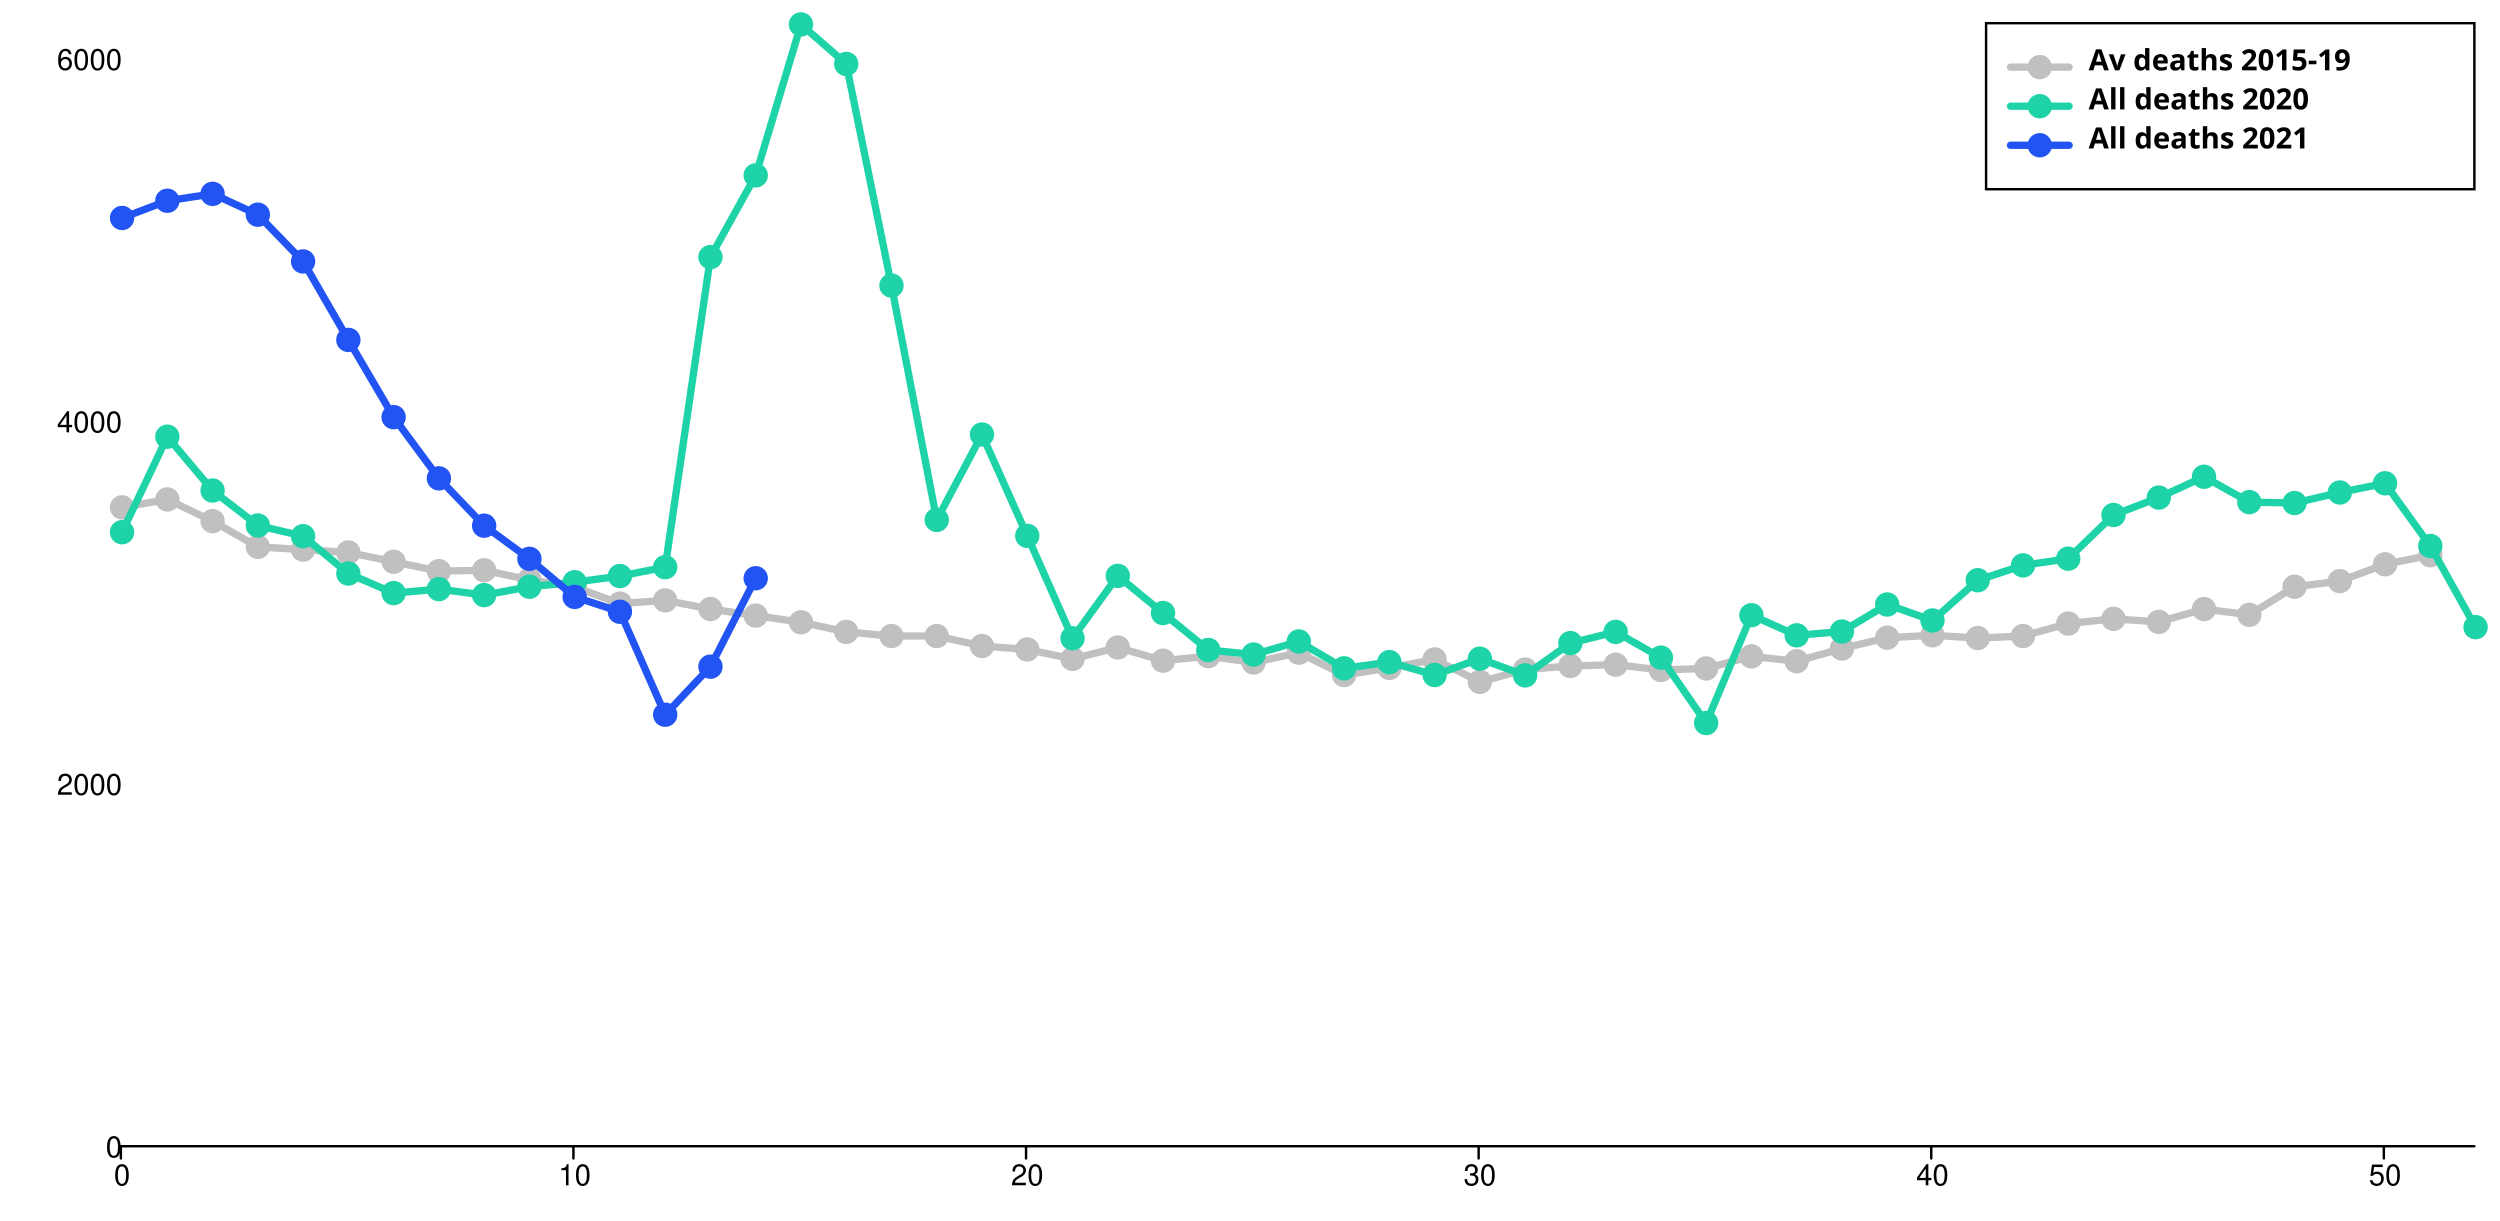
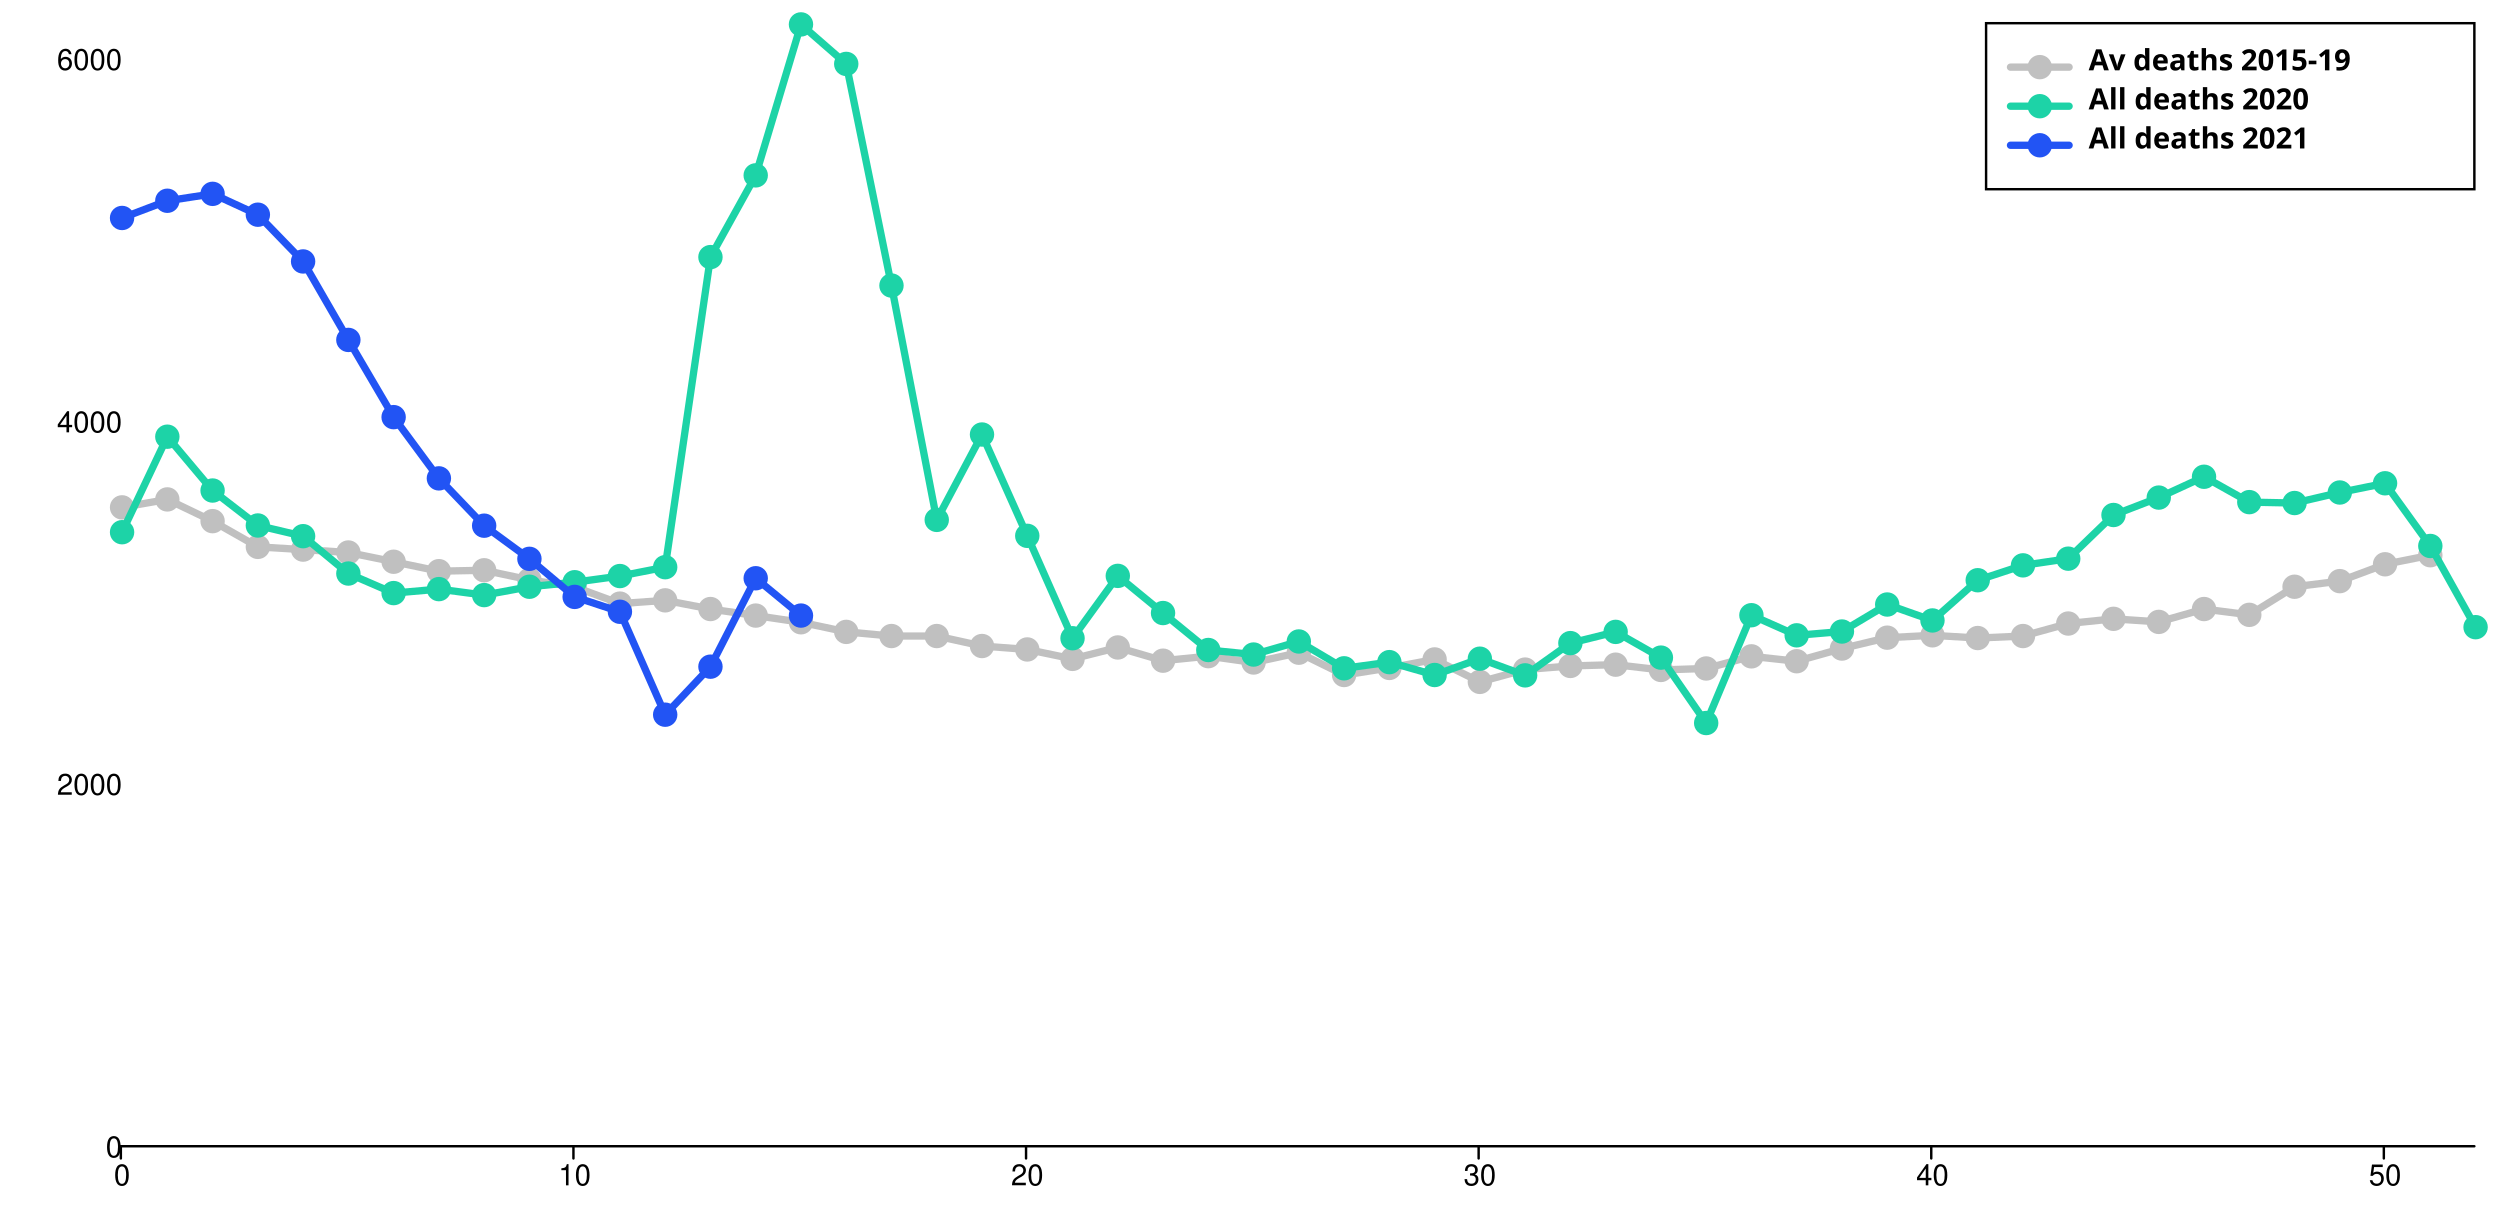
<svg xmlns="http://www.w3.org/2000/svg" width="1024" height="500" viewBox="0 0 1024 500" style="overflow:display" preserveAspectRatio="xMinYMin meet" overflow="visible">
  <defs>
    <style>
	.data-series path.line { fill-opacity: 0; stroke: black; }
	.data-series:hover path.line, .data-series.on path.line { cursor:pointer; }
	.data-series path.line.dotted { stroke-dasharray: 12 20 }
	#baseline:hover path.line, #baseline.on path.line { stroke-width: 5; }
	.data-series-0:hover circle, .data-series-0.on circle { display: inline; cursor:pointer; }
	#all-deaths-2020-65-79:hover path.line, #all-deaths-2020-65-79.on path.line { stroke-width: 5; }
	.data-series-1:hover circle, .data-series-1.on circle { display: inline; cursor:pointer; }
	#all-deaths-2021-65-79:hover path.line, #all-deaths-2021-65-79.on path.line { stroke-width: 5; }
	.data-series-2:hover circle, .data-series-2.on circle { display: inline; cursor:pointer; }
	.key rect { fill:transparent;stroke-width:1;stroke:black; }
	.key text { text-anchor:start;dominant-baseline:hanging;font-weight:bold;fill:black;stroke-width:0;font-family:sans-serif; }
	.graph-grid { font-family: "Helvetica Neue",Helvetica,Arial,"Lucida Grande",sans-serif; }
	.graph-grid line { stroke: black; stroke-width: 1; stroke-linecap: round; }
	.graph-grid.graph-grid-x text { text-anchor: middle; dominant-baseline: hanging; transform: translateY(10px); }
	.graph-grid.graph-grid-y text { text-anchor: end; dominant-baseline: middle; transform: translateX(-10px); }
	</style>
  </defs>
  <g class="graph-grid graph-grid-y">
    <line x1="49.50" y1="469.50" x2="1013.50" y2="469.50" data-left="50" />
    <text x="60" y="470" text-anchor="end">0</text>
    <text x="60" y="321.541" text-anchor="end">2000</text>
    <text x="60" y="173.082" text-anchor="end">4000</text>
    <text x="60" y="24.623" text-anchor="end">6000</text>
    <text style="text-anchor:middle;dominant-baseline:hanging;font-weight:bold;transform: translateY(240px) rotate(-90deg);" />
  </g>
  <g class="graph-grid graph-grid-x">
    <line class="tick" x1="49.50" y1="469.50" x2="49.50" y2="474.50" />
    <text x="50" y="470" text-anchor="middle">0</text>
    <line class="tick" x1="234.88" y1="469.50" x2="234.88" y2="474.50" />
    <text x="235.385" y="470" text-anchor="middle">10</text>
    <line class="tick" x1="420.27" y1="469.50" x2="420.27" y2="474.50" />
    <text x="420.769" y="470" text-anchor="middle">20</text>
    <line class="tick" x1="605.65" y1="469.50" x2="605.65" y2="474.50" />
    <text x="606.154" y="470" text-anchor="middle">30</text>
    <line class="tick" x1="791.04" y1="469.50" x2="791.04" y2="474.50" />
    <text x="791.538" y="470" text-anchor="middle">40</text>
    <line class="tick" x1="976.42" y1="469.50" x2="976.42" y2="474.50" />
    <text x="976.923" y="470" text-anchor="middle">50</text>
    <text style="text-anchor:middle;dominant-baseline:hanging;font-weight:bold;transform: translateY(240px) rotate(-90deg);" />
  </g>
  <g id="baseline" class="data-series data-series-0">
    <path d="M 50.00,207.82L 68.54,204.56L 87.08,213.46L 105.62,224.00L 124.15,225.12L 142.69,226.30L 161.23,230.09L 179.77,233.95L 198.31,233.58L 216.85,237.51L 235.38,240.41L 253.92,247.24L 272.46,245.90L 291.00,249.46L 309.54,252.14L 328.08,254.88L 346.62,258.82L 365.15,260.52L 383.69,260.52L 402.23,264.61L 420.77,266.02L 439.31,269.88L 457.85,265.20L 476.38,270.62L 494.92,268.76L 513.46,271.36L 532.00,267.35L 550.54,276.48L 569.08,273.59L 587.62,270.10L 606.15,279.30L 624.69,274.26L 643.23,272.77L 661.77,272.25L 680.31,274.41L 698.85,273.81L 717.38,268.84L 735.92,270.84L 754.46,265.65L 773.00,261.19L 791.54,260.23L 810.08,261.34L 828.62,260.52L 847.15,255.40L 865.69,253.47L 884.23,254.73L 902.77,249.46L 921.31,251.84L 939.85,240.33L 958.38,238.03L 976.92,231.13L 995.46,227.42" class="line" style="stroke:silver" stroke-width="3" stroke-linecap="round" />
    <circle cx="50.00" cy="207.82" data-y="3532.00" data-x="0" r="5" fill="silver" />
    <circle cx="68.54" cy="204.56" data-y="3576.00" data-x="1" r="5" fill="silver" />
    <circle cx="87.08" cy="213.46" data-y="3456.00" data-x="2" r="5" fill="silver" />
    <circle cx="105.62" cy="224.00" data-y="3314.00" data-x="3" r="5" fill="silver" />
    <circle cx="124.15" cy="225.12" data-y="3299.00" data-x="4" r="5" fill="silver" />
    <circle cx="142.69" cy="226.30" data-y="3283.00" data-x="5" r="5" fill="silver" />
    <circle cx="161.23" cy="230.09" data-y="3232.00" data-x="6" r="5" fill="silver" />
    <circle cx="179.77" cy="233.95" data-y="3180.00" data-x="7" r="5" fill="silver" />
    <circle cx="198.31" cy="233.58" data-y="3185.00" data-x="8" r="5" fill="silver" />
    <circle cx="216.85" cy="237.51" data-y="3132.00" data-x="9" r="5" fill="silver" />
    <circle cx="235.38" cy="240.41" data-y="3093.00" data-x="10" r="5" fill="silver" />
    <circle cx="253.92" cy="247.24" data-y="3001.00" data-x="11" r="5" fill="silver" />
    <circle cx="272.46" cy="245.90" data-y="3019.00" data-x="12" r="5" fill="silver" />
    <circle cx="291.00" cy="249.46" data-y="2971.00" data-x="13" r="5" fill="silver" />
    <circle cx="309.54" cy="252.14" data-y="2935.00" data-x="14" r="5" fill="silver" />
    <circle cx="328.08" cy="254.88" data-y="2898.00" data-x="15" r="5" fill="silver" />
    <circle cx="346.62" cy="258.82" data-y="2845.00" data-x="16" r="5" fill="silver" />
    <circle cx="365.15" cy="260.52" data-y="2822.00" data-x="17" r="5" fill="silver" />
    <circle cx="383.69" cy="260.52" data-y="2822.00" data-x="18" r="5" fill="silver" />
    <circle cx="402.23" cy="264.61" data-y="2767.00" data-x="19" r="5" fill="silver" />
    <circle cx="420.77" cy="266.02" data-y="2748.00" data-x="20" r="5" fill="silver" />
    <circle cx="439.31" cy="269.88" data-y="2696.00" data-x="21" r="5" fill="silver" />
    <circle cx="457.85" cy="265.20" data-y="2759.00" data-x="22" r="5" fill="silver" />
    <circle cx="476.38" cy="270.62" data-y="2686.00" data-x="23" r="5" fill="silver" />
    <circle cx="494.92" cy="268.76" data-y="2711.00" data-x="24" r="5" fill="silver" />
    <circle cx="513.46" cy="271.36" data-y="2676.00" data-x="25" r="5" fill="silver" />
    <circle cx="532.00" cy="267.35" data-y="2730.00" data-x="26" r="5" fill="silver" />
    <circle cx="550.54" cy="276.48" data-y="2607.00" data-x="27" r="5" fill="silver" />
    <circle cx="569.08" cy="273.59" data-y="2646.00" data-x="28" r="5" fill="silver" />
    <circle cx="587.62" cy="270.10" data-y="2693.00" data-x="29" r="5" fill="silver" />
    <circle cx="606.15" cy="279.30" data-y="2569.00" data-x="30" r="5" fill="silver" />
    <circle cx="624.69" cy="274.26" data-y="2637.00" data-x="31" r="5" fill="silver" />
    <circle cx="643.23" cy="272.77" data-y="2657.00" data-x="32" r="5" fill="silver" />
    <circle cx="661.77" cy="272.25" data-y="2664.00" data-x="33" r="5" fill="silver" />
    <circle cx="680.31" cy="274.41" data-y="2635.00" data-x="34" r="5" fill="silver" />
    <circle cx="698.85" cy="273.81" data-y="2643.00" data-x="35" r="5" fill="silver" />
    <circle cx="717.38" cy="268.84" data-y="2710.00" data-x="36" r="5" fill="silver" />
    <circle cx="735.92" cy="270.84" data-y="2683.00" data-x="37" r="5" fill="silver" />
    <circle cx="754.46" cy="265.65" data-y="2753.00" data-x="38" r="5" fill="silver" />
    <circle cx="773.00" cy="261.19" data-y="2813.00" data-x="39" r="5" fill="silver" />
    <circle cx="791.54" cy="260.23" data-y="2826.00" data-x="40" r="5" fill="silver" />
    <circle cx="810.08" cy="261.34" data-y="2811.00" data-x="41" r="5" fill="silver" />
    <circle cx="828.62" cy="260.52" data-y="2822.00" data-x="42" r="5" fill="silver" />
    <circle cx="847.15" cy="255.40" data-y="2891.00" data-x="43" r="5" fill="silver" />
    <circle cx="865.69" cy="253.47" data-y="2917.00" data-x="44" r="5" fill="silver" />
    <circle cx="884.23" cy="254.73" data-y="2900.00" data-x="45" r="5" fill="silver" />
    <circle cx="902.77" cy="249.46" data-y="2971.00" data-x="46" r="5" fill="silver" />
    <circle cx="921.31" cy="251.84" data-y="2939.00" data-x="47" r="5" fill="silver" />
    <circle cx="939.85" cy="240.33" data-y="3094.00" data-x="48" r="5" fill="silver" />
    <circle cx="958.38" cy="238.03" data-y="3125.00" data-x="49" r="5" fill="silver" />
    <circle cx="976.92" cy="231.13" data-y="3218.00" data-x="50" r="5" fill="silver" />
    <circle cx="995.46" cy="227.42" data-y="3268.00" data-x="51" r="5" fill="silver" />
  </g>
  <g id="all-deaths-2020-65-79" class="data-series data-series-1">
    <path d="M 50.00,217.99L 68.54,178.87L 87.08,200.92L 105.62,215.24L 124.15,219.62L 142.69,234.92L 161.23,242.93L 179.77,241.30L 198.31,243.75L 216.85,240.33L 235.38,238.48L 253.92,235.95L 272.46,232.32L 291.00,105.31L 309.54,71.83L 328.08,10.00L 346.62,26.18L 365.15,116.96L 383.69,212.94L 402.23,177.98L 420.77,219.48L 439.31,261.42L 457.85,235.88L 476.38,251.10L 494.92,266.24L 513.46,268.10L 532.00,262.75L 550.54,273.74L 569.08,271.21L 587.62,276.48L 606.15,269.80L 624.69,276.63L 643.23,263.42L 661.77,258.82L 680.31,269.36L 698.85,296.15L 717.38,251.99L 735.92,260.23L 754.46,258.67L 773.00,247.61L 791.54,254.14L 810.08,237.66L 828.62,231.57L 847.15,228.83L 865.69,210.94L 884.23,203.81L 902.77,195.28L 921.31,205.67L 939.85,206.04L 958.38,201.73L 976.92,197.95L 995.46,223.63L 1014.00,256.89" class="line" style="stroke:#1DD3A7" stroke-width="3" stroke-linecap="round" />
    <circle cx="50.00" cy="217.99" data-y="3395.00" data-x="0" r="5" fill="#1DD3A7" />
    <circle cx="68.54" cy="178.87" data-y="3922.00" data-x="1" r="5" fill="#1DD3A7" />
    <circle cx="87.08" cy="200.92" data-y="3625.00" data-x="2" r="5" fill="#1DD3A7" />
    <circle cx="105.62" cy="215.24" data-y="3432.00" data-x="3" r="5" fill="#1DD3A7" />
    <circle cx="124.15" cy="219.62" data-y="3373.00" data-x="4" r="5" fill="#1DD3A7" />
    <circle cx="142.69" cy="234.92" data-y="3167.00" data-x="5" r="5" fill="#1DD3A7" />
    <circle cx="161.23" cy="242.93" data-y="3059.00" data-x="6" r="5" fill="#1DD3A7" />
    <circle cx="179.77" cy="241.30" data-y="3081.00" data-x="7" r="5" fill="#1DD3A7" />
    <circle cx="198.31" cy="243.75" data-y="3048.00" data-x="8" r="5" fill="#1DD3A7" />
    <circle cx="216.85" cy="240.33" data-y="3094.00" data-x="9" r="5" fill="#1DD3A7" />
    <circle cx="235.38" cy="238.48" data-y="3119.00" data-x="10" r="5" fill="#1DD3A7" />
    <circle cx="253.92" cy="235.95" data-y="3153.00" data-x="11" r="5" fill="#1DD3A7" />
    <circle cx="272.46" cy="232.32" data-y="3202.00" data-x="12" r="5" fill="#1DD3A7" />
    <circle cx="291.00" cy="105.31" data-y="4913.00" data-x="13" r="5" fill="#1DD3A7" />
    <circle cx="309.54" cy="71.83" data-y="5364.00" data-x="14" r="5" fill="#1DD3A7" />
    <circle cx="328.08" cy="10.00" data-y="6197.00" data-x="15" r="5" fill="#1DD3A7" />
    <circle cx="346.62" cy="26.18" data-y="5979.00" data-x="16" r="5" fill="#1DD3A7" />
    <circle cx="365.15" cy="116.96" data-y="4756.00" data-x="17" r="5" fill="#1DD3A7" />
    <circle cx="383.69" cy="212.94" data-y="3463.00" data-x="18" r="5" fill="#1DD3A7" />
    <circle cx="402.23" cy="177.98" data-y="3934.00" data-x="19" r="5" fill="#1DD3A7" />
    <circle cx="420.77" cy="219.48" data-y="3375.00" data-x="20" r="5" fill="#1DD3A7" />
    <circle cx="439.31" cy="261.42" data-y="2810.00" data-x="21" r="5" fill="#1DD3A7" />
    <circle cx="457.85" cy="235.88" data-y="3154.00" data-x="22" r="5" fill="#1DD3A7" />
    <circle cx="476.38" cy="251.10" data-y="2949.00" data-x="23" r="5" fill="#1DD3A7" />
    <circle cx="494.92" cy="266.24" data-y="2745.00" data-x="24" r="5" fill="#1DD3A7" />
    <circle cx="513.46" cy="268.10" data-y="2720.00" data-x="25" r="5" fill="#1DD3A7" />
    <circle cx="532.00" cy="262.75" data-y="2792.00" data-x="26" r="5" fill="#1DD3A7" />
    <circle cx="550.54" cy="273.74" data-y="2644.00" data-x="27" r="5" fill="#1DD3A7" />
    <circle cx="569.08" cy="271.21" data-y="2678.00" data-x="28" r="5" fill="#1DD3A7" />
    <circle cx="587.62" cy="276.48" data-y="2607.00" data-x="29" r="5" fill="#1DD3A7" />
    <circle cx="606.15" cy="269.80" data-y="2697.00" data-x="30" r="5" fill="#1DD3A7" />
    <circle cx="624.69" cy="276.63" data-y="2605.00" data-x="31" r="5" fill="#1DD3A7" />
    <circle cx="643.23" cy="263.42" data-y="2783.00" data-x="32" r="5" fill="#1DD3A7" />
    <circle cx="661.77" cy="258.82" data-y="2845.00" data-x="33" r="5" fill="#1DD3A7" />
    <circle cx="680.31" cy="269.36" data-y="2703.00" data-x="34" r="5" fill="#1DD3A7" />
    <circle cx="698.85" cy="296.15" data-y="2342.00" data-x="35" r="5" fill="#1DD3A7" />
    <circle cx="717.38" cy="251.99" data-y="2937.00" data-x="36" r="5" fill="#1DD3A7" />
    <circle cx="735.92" cy="260.23" data-y="2826.00" data-x="37" r="5" fill="#1DD3A7" />
    <circle cx="754.46" cy="258.67" data-y="2847.00" data-x="38" r="5" fill="#1DD3A7" />
    <circle cx="773.00" cy="247.61" data-y="2996.00" data-x="39" r="5" fill="#1DD3A7" />
    <circle cx="791.54" cy="254.14" data-y="2908.00" data-x="40" r="5" fill="#1DD3A7" />
    <circle cx="810.08" cy="237.66" data-y="3130.00" data-x="41" r="5" fill="#1DD3A7" />
    <circle cx="828.62" cy="231.57" data-y="3212.00" data-x="42" r="5" fill="#1DD3A7" />
    <circle cx="847.15" cy="228.83" data-y="3249.00" data-x="43" r="5" fill="#1DD3A7" />
    <circle cx="865.69" cy="210.94" data-y="3490.00" data-x="44" r="5" fill="#1DD3A7" />
    <circle cx="884.23" cy="203.81" data-y="3586.00" data-x="45" r="5" fill="#1DD3A7" />
    <circle cx="902.77" cy="195.28" data-y="3701.00" data-x="46" r="5" fill="#1DD3A7" />
    <circle cx="921.31" cy="205.67" data-y="3561.00" data-x="47" r="5" fill="#1DD3A7" />
    <circle cx="939.85" cy="206.04" data-y="3556.00" data-x="48" r="5" fill="#1DD3A7" />
    <circle cx="958.38" cy="201.73" data-y="3614.00" data-x="49" r="5" fill="#1DD3A7" />
    <circle cx="976.92" cy="197.95" data-y="3665.00" data-x="50" r="5" fill="#1DD3A7" />
    <circle cx="995.46" cy="223.63" data-y="3319.00" data-x="51" r="5" fill="#1DD3A7" />
    <circle cx="1014.00" cy="256.89" data-y="2871.00" data-x="52" r="5" fill="#1DD3A7" />
  </g>
  <g id="all-deaths-2021-65-79" class="data-series data-series-2">
-     <path d="M 50.00,89.28L 68.54,82.23L 87.08,79.40L 105.62,87.94L 124.15,107.09L 142.69,139.23L 161.23,170.86L 179.77,195.94L 198.31,215.32L 216.85,228.90L 235.38,244.49L 253.92,250.58L 272.46,292.74L 291.00,273.07L 309.54,236.85" class="line" style="stroke:#2254F4" stroke-width="3" stroke-linecap="round" />
+     <path d="M 50.00,89.28L 68.54,82.23L 87.08,79.40L 105.62,87.94L 124.15,107.09L 142.69,139.23L 161.23,170.86L 179.77,195.94L 198.31,215.32L 216.85,228.90L 235.38,244.49L 253.92,250.58L 272.46,292.74L 291.00,273.07L 309.54,236.85L 328.08,252.14" class="line" style="stroke:#2254F4" stroke-width="3" stroke-linecap="round" />
    <circle cx="50.00" cy="89.28" data-y="5129.00" data-x="0" r="5" fill="#2254F4" />
    <circle cx="68.54" cy="82.23" data-y="5224.00" data-x="1" r="5" fill="#2254F4" />
    <circle cx="87.08" cy="79.40" data-y="5262.00" data-x="2" r="5" fill="#2254F4" />
    <circle cx="105.62" cy="87.94" data-y="5147.00" data-x="3" r="5" fill="#2254F4" />
    <circle cx="124.15" cy="107.09" data-y="4889.00" data-x="4" r="5" fill="#2254F4" />
    <circle cx="142.69" cy="139.23" data-y="4456.00" data-x="5" r="5" fill="#2254F4" />
    <circle cx="161.23" cy="170.86" data-y="4030.00" data-x="6" r="5" fill="#2254F4" />
    <circle cx="179.77" cy="195.94" data-y="3692.00" data-x="7" r="5" fill="#2254F4" />
    <circle cx="198.31" cy="215.32" data-y="3431.00" data-x="8" r="5" fill="#2254F4" />
    <circle cx="216.85" cy="228.90" data-y="3248.00" data-x="9" r="5" fill="#2254F4" />
    <circle cx="235.38" cy="244.49" data-y="3038.00" data-x="10" r="5" fill="#2254F4" />
    <circle cx="253.92" cy="250.58" data-y="2956.00" data-x="11" r="5" fill="#2254F4" />
    <circle cx="272.46" cy="292.74" data-y="2388.00" data-x="12" r="5" fill="#2254F4" />
    <circle cx="291.00" cy="273.07" data-y="2653.00" data-x="13" r="5" fill="#2254F4" />
    <circle cx="309.54" cy="236.85" data-y="3141.00" data-x="14" r="5" fill="#2254F4" />
+     <circle cx="328.08" cy="252.14" data-y="2935.00" data-x="15" r="5" fill="#2254F4" />
  </g>
  <g class="key">
    <rect x="813.5" y="9.5" width="200" height="68" />
    <g id="baseline-key">&gt;	<text x="823.5" y="19.5">
        <tspan dx="32" dy="0">Av deaths 2015-19</tspan>
      </text>
      <path d="M823.50,27.50 l 24 0" class="line" style="stroke:silver" stroke-width="3" stroke-linecap="round" />
      <circle cx="835.50" cy="27.50" r="5" fill="silver" />
    </g>
    <g id="all-deaths-2020-65-79-key">&gt;	<text x="823.5" y="35.5">
        <tspan dx="32" dy="0">All deaths 2020</tspan>
      </text>
      <path d="M823.50,43.50 l 24 0" class="line" style="stroke:#1DD3A7" stroke-width="3" stroke-linecap="round" />
      <circle cx="835.50" cy="43.50" r="5" fill="#1DD3A7" />
    </g>
    <g id="all-deaths-2021-65-79-key">&gt;	<text x="823.5" y="51.5">
        <tspan dx="32" dy="0">All deaths 2021</tspan>
      </text>
      <path d="M823.50,59.50 l 24 0" class="line" style="stroke:#2254F4" stroke-width="3" stroke-linecap="round" />
      <circle cx="835.50" cy="59.50" r="5" fill="#2254F4" />
    </g>
  </g>
</svg>
